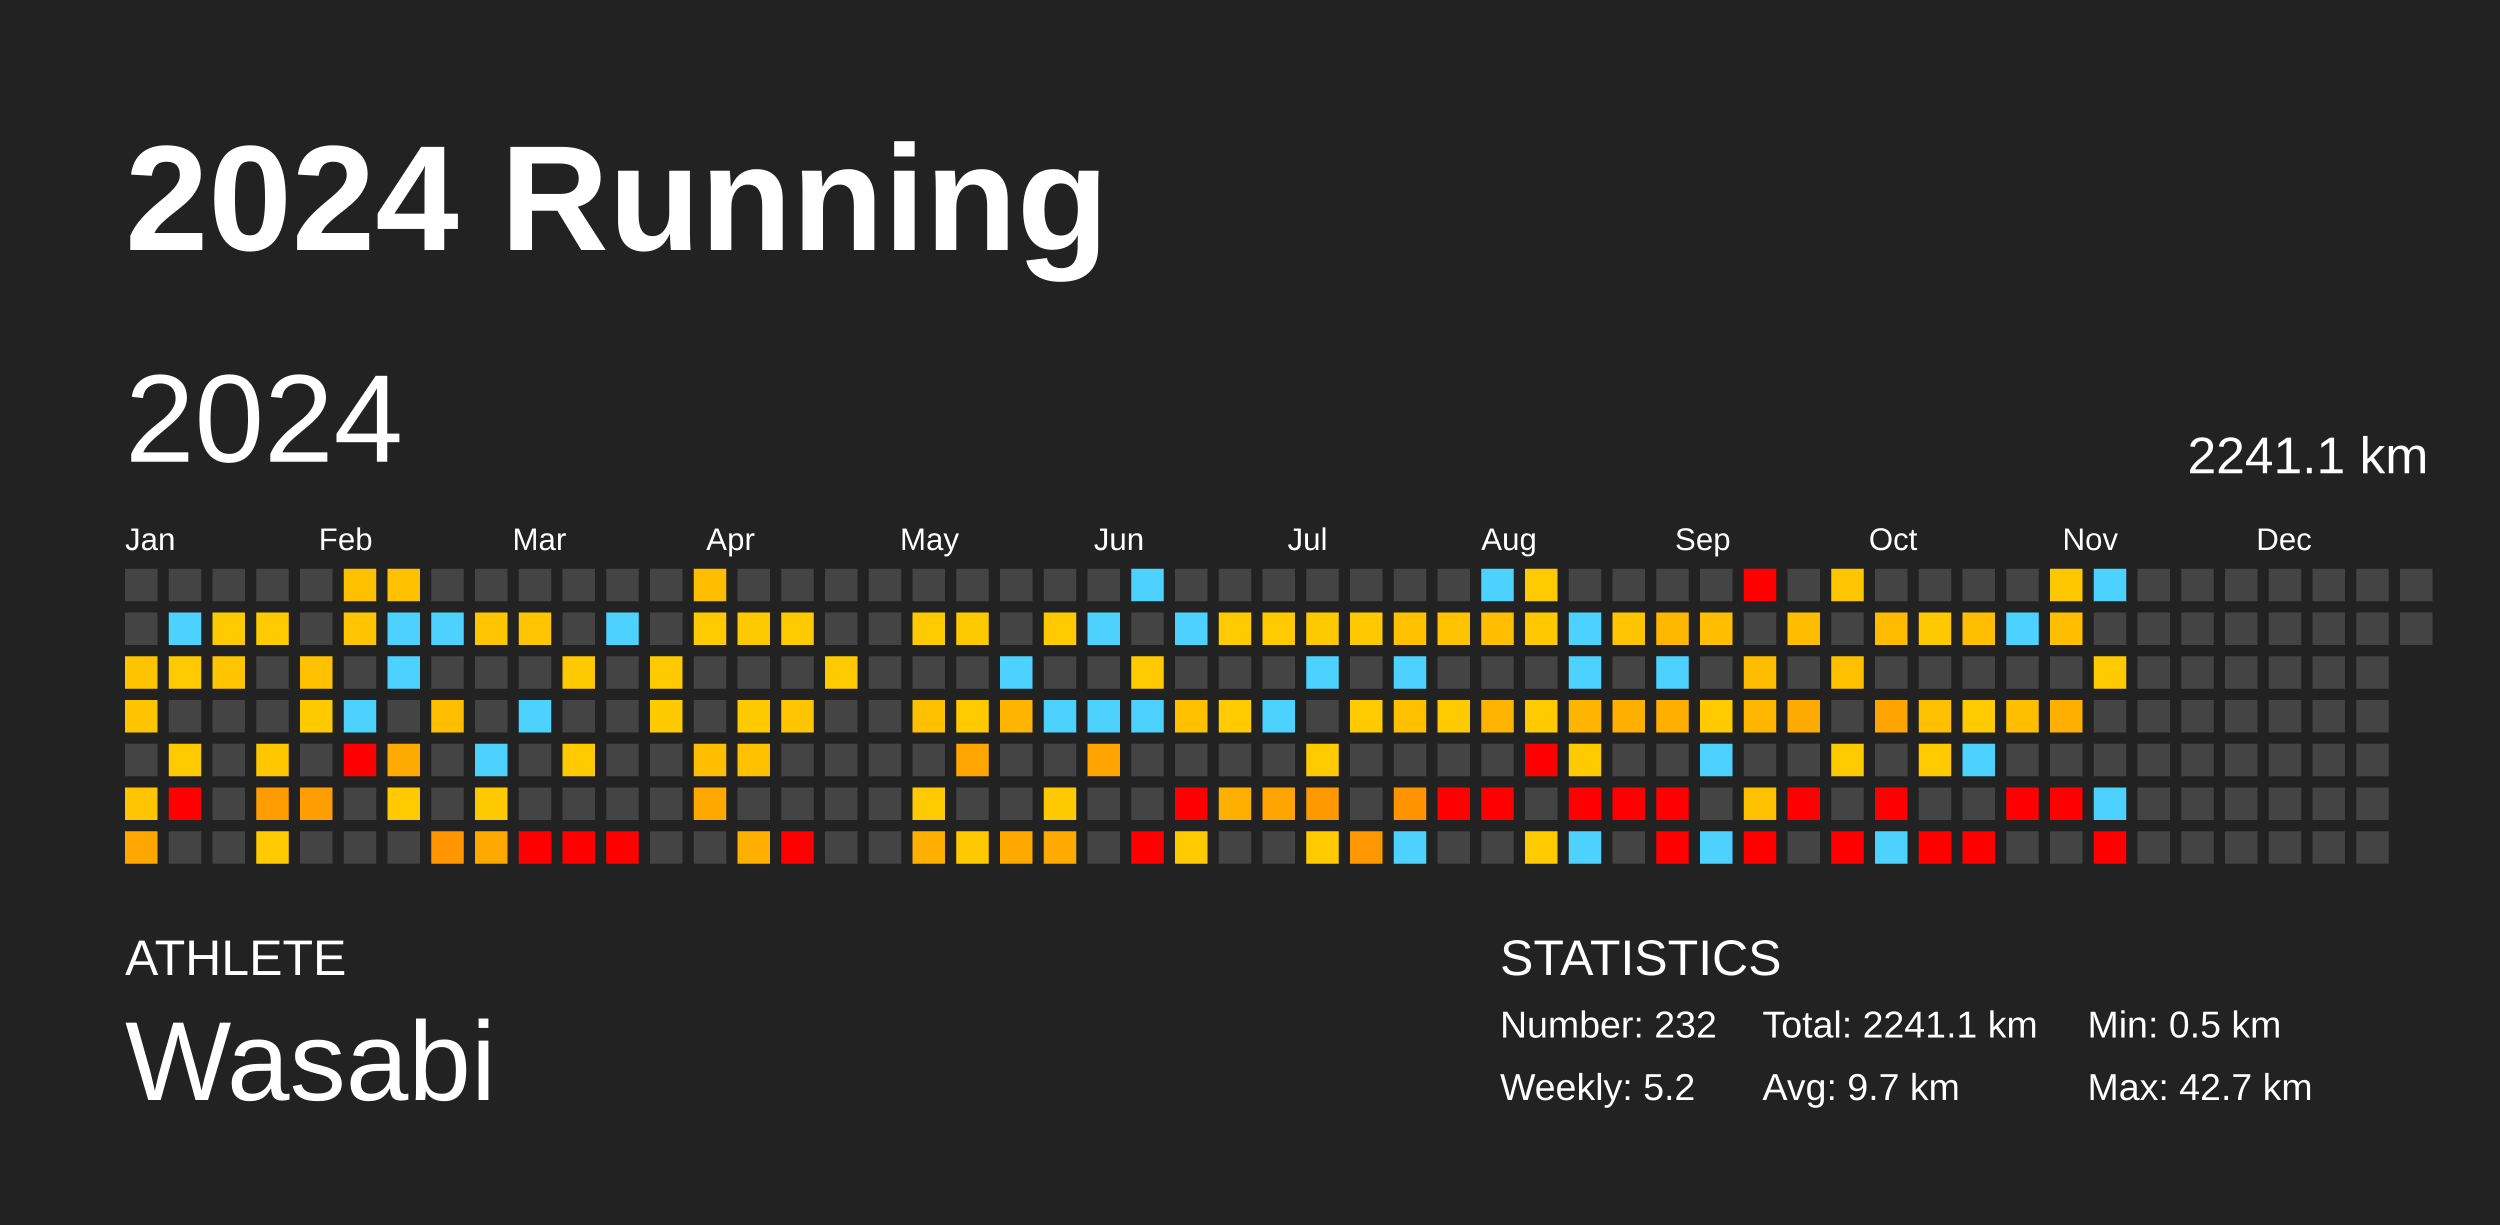
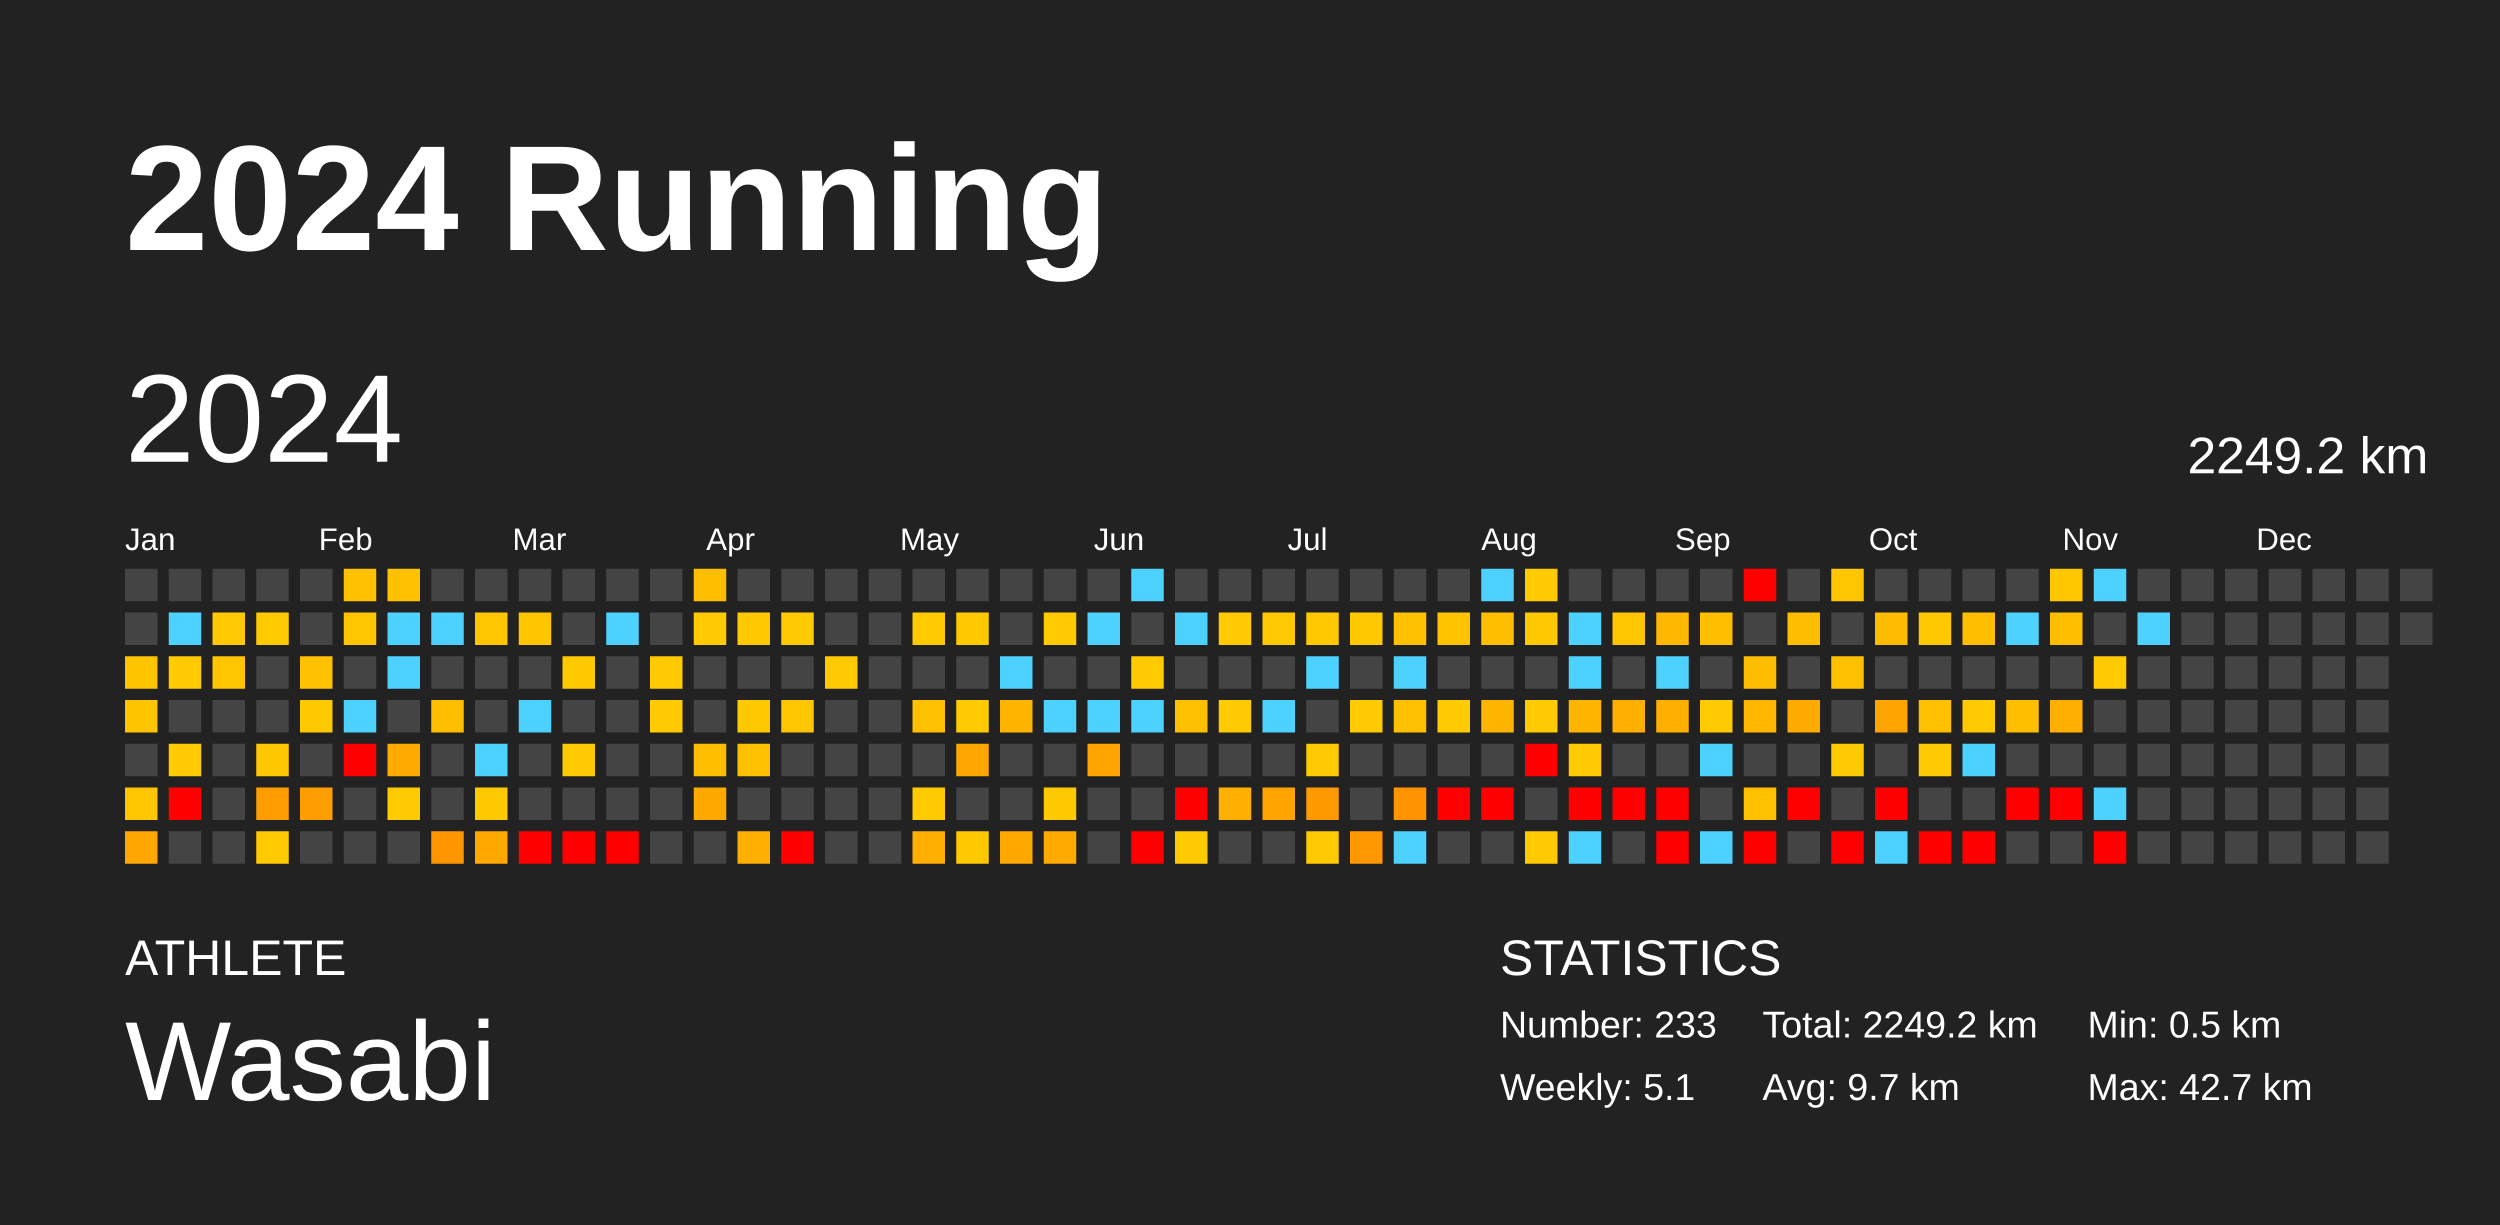
<svg xmlns="http://www.w3.org/2000/svg" baseProfile="full" height="98mm" version="1.1" viewBox="0,0,200,98" width="200mm">
  <defs />
  <rect fill="#222222" height="98" width="200" x="0" y="0" />
  <text fill="#FFFFFF" style="font-size:12px; font-family:Arial; font-weight:bold;" x="10" y="20">2024 Running</text>
  <text fill="#FFFFFF" style="font-size:4px; font-family:Arial" x="10" y="78">ATHLETE</text>
  <text fill="#FFFFFF" style="font-size:9px; font-family:Arial" x="10" y="88">Wasabi</text>
  <text fill="#FFFFFF" style="font-size:4px; font-family:Arial" x="120" y="78">STATISTICS</text>
-   <text fill="#FFFFFF" style="font-size:3px; font-family:Arial" x="120" y="83">Number: 232</text>
-   <text fill="#FFFFFF" style="font-size:3px; font-family:Arial" x="120" y="88">Weekly: 5.2</text>
-   <text fill="#FFFFFF" style="font-size:3px; font-family:Arial" x="141" y="83">Total: 2241.1 km</text>
+   <text fill="#FFFFFF" style="font-size:3px; font-family:Arial" x="120" y="83">Number: 233</text>
+   <text fill="#FFFFFF" style="font-size:3px; font-family:Arial" x="120" y="88">Weekly: 5.1</text>
+   <text fill="#FFFFFF" style="font-size:3px; font-family:Arial" x="141" y="83">Total: 2249.2 km</text>
  <text fill="#FFFFFF" style="font-size:3px; font-family:Arial" x="141" y="88">Avg: 9.7 km</text>
  <text fill="#FFFFFF" style="font-size:3px; font-family:Arial" x="167" y="83">Min: 0.5 km</text>
  <text fill="#FFFFFF" style="font-size:3px; font-family:Arial" x="167" y="88">Max: 42.7 km</text>
  <text dominant-baseline="hanging" fill="#FFFFFF" style="font-size:10.0px; font-family:Arial;" x="10" y="30">2024</text>
-   <text dominant-baseline="hanging" fill="#FFFFFF" style="font-size:4.125px; font-family:Arial;" x="175" y="35">2241.1 km</text>
+   <text dominant-baseline="hanging" fill="#FFFFFF" style="font-size:4.125px; font-family:Arial;" x="175" y="35">2249.2 km</text>
  <text fill="#FFFFFF" style="font-size:2.5px; font-family:Arial" x="10.0" y="44">Jan</text>
  <text fill="#FFFFFF" style="font-size:2.5px; font-family:Arial" x="25.5" y="44">Feb</text>
  <text fill="#FFFFFF" style="font-size:2.5px; font-family:Arial" x="41.0" y="44">Mar</text>
  <text fill="#FFFFFF" style="font-size:2.5px; font-family:Arial" x="56.5" y="44">Apr</text>
  <text fill="#FFFFFF" style="font-size:2.5px; font-family:Arial" x="72.0" y="44">May</text>
  <text fill="#FFFFFF" style="font-size:2.5px; font-family:Arial" x="87.5" y="44">Jun</text>
  <text fill="#FFFFFF" style="font-size:2.5px; font-family:Arial" x="103.0" y="44">Jul</text>
  <text fill="#FFFFFF" style="font-size:2.5px; font-family:Arial" x="118.5" y="44">Aug</text>
  <text fill="#FFFFFF" style="font-size:2.5px; font-family:Arial" x="134.0" y="44">Sep</text>
  <text fill="#FFFFFF" style="font-size:2.5px; font-family:Arial" x="149.5" y="44">Oct</text>
  <text fill="#FFFFFF" style="font-size:2.5px; font-family:Arial" x="165.0" y="44">Nov</text>
  <text fill="#FFFFFF" style="font-size:2.5px; font-family:Arial" x="180.5" y="44">Dec</text>
  <rect fill="#444444" height="2.6" width="2.6" x="10.0" y="45.5" />
  <rect fill="#444444" height="2.6" width="2.6" x="10.0" y="49.0" />
  <rect fill="#ffc400" height="2.6" width="2.6" x="10.0" y="52.5" />
  <rect fill="#ffc400" height="2.6" width="2.6" x="10.0" y="56.0" />
  <rect fill="#444444" height="2.6" width="2.6" x="10.0" y="59.5" />
  <rect fill="#ffc500" height="2.6" width="2.6" x="10.0" y="63.0" />
  <rect fill="#ffa700" height="2.6" width="2.6" x="10.0" y="66.5" />
  <rect fill="#444444" height="2.6" width="2.6" x="13.5" y="45.5" />
  <rect fill="#4dd2ff" height="2.6" width="2.6" x="13.5" y="49.0" />
  <rect fill="#ffca00" height="2.6" width="2.6" x="13.5" y="52.5" />
  <rect fill="#444444" height="2.6" width="2.6" x="13.5" y="56.0" />
  <rect fill="#ffcb00" height="2.6" width="2.6" x="13.5" y="59.5" />
  <rect fill="red" height="2.6" width="2.6" x="13.5" y="63.0" />
  <rect fill="#444444" height="2.6" width="2.6" x="13.5" y="66.5" />
  <rect fill="#444444" height="2.6" width="2.6" x="17.0" y="45.5" />
  <rect fill="#ffca00" height="2.6" width="2.6" x="17.0" y="49.0" />
  <rect fill="#ffc500" height="2.6" width="2.6" x="17.0" y="52.5" />
  <rect fill="#444444" height="2.6" width="2.6" x="17.0" y="56.0" />
  <rect fill="#444444" height="2.6" width="2.6" x="17.0" y="59.5" />
  <rect fill="#444444" height="2.6" width="2.6" x="17.0" y="63.0" />
  <rect fill="#444444" height="2.6" width="2.6" x="17.0" y="66.5" />
  <rect fill="#444444" height="2.6" width="2.6" x="20.5" y="45.5" />
  <rect fill="#ffca00" height="2.6" width="2.6" x="20.5" y="49.0" />
  <rect fill="#444444" height="2.6" width="2.6" x="20.5" y="52.5" />
  <rect fill="#444444" height="2.6" width="2.6" x="20.5" y="56.0" />
  <rect fill="#ffc700" height="2.6" width="2.6" x="20.5" y="59.5" />
  <rect fill="#ff9d00" height="2.6" width="2.6" x="20.5" y="63.0" />
  <rect fill="#ffcb00" height="2.6" width="2.6" x="20.5" y="66.5" />
  <rect fill="#444444" height="2.6" width="2.6" x="24.0" y="45.5" />
  <rect fill="#444444" height="2.6" width="2.6" x="24.0" y="49.0" />
  <rect fill="#ffc100" height="2.6" width="2.6" x="24.0" y="52.5" />
  <rect fill="#ffc900" height="2.6" width="2.6" x="24.0" y="56.0" />
  <rect fill="#444444" height="2.6" width="2.6" x="24.0" y="59.5" />
  <rect fill="#ff9e00" height="2.6" width="2.6" x="24.0" y="63.0" />
  <rect fill="#444444" height="2.6" width="2.6" x="24.0" y="66.5" />
  <rect fill="#ffc000" height="2.6" width="2.6" x="27.5" y="45.5" />
  <rect fill="#ffc500" height="2.6" width="2.6" x="27.5" y="49.0" />
  <rect fill="#444444" height="2.6" width="2.6" x="27.5" y="52.5" />
  <rect fill="#4dd2ff" height="2.6" width="2.6" x="27.5" y="56.0" />
  <rect fill="red" height="2.6" width="2.6" x="27.5" y="59.5" />
  <rect fill="#444444" height="2.6" width="2.6" x="27.5" y="63.0" />
  <rect fill="#444444" height="2.6" width="2.6" x="27.5" y="66.5" />
  <rect fill="#ffc100" height="2.6" width="2.6" x="31.0" y="45.5" />
  <rect fill="#4dd2ff" height="2.6" width="2.6" x="31.0" y="49.0" />
  <rect fill="#4dd2ff" height="2.6" width="2.6" x="31.0" y="52.5" />
  <rect fill="#444444" height="2.6" width="2.6" x="31.0" y="56.0" />
  <rect fill="#ffaa00" height="2.6" width="2.6" x="31.0" y="59.5" />
  <rect fill="#ffcb00" height="2.6" width="2.6" x="31.0" y="63.0" />
  <rect fill="#444444" height="2.6" width="2.6" x="31.0" y="66.5" />
  <rect fill="#444444" height="2.6" width="2.6" x="34.5" y="45.5" />
  <rect fill="#4dd2ff" height="2.6" width="2.6" x="34.5" y="49.0" />
  <rect fill="#444444" height="2.6" width="2.6" x="34.5" y="52.5" />
  <rect fill="#ffbe00" height="2.6" width="2.6" x="34.5" y="56.0" />
  <rect fill="#444444" height="2.6" width="2.6" x="34.5" y="59.5" />
  <rect fill="#444444" height="2.6" width="2.6" x="34.5" y="63.0" />
  <rect fill="#ff9600" height="2.6" width="2.6" x="34.5" y="66.5" />
  <rect fill="#444444" height="2.6" width="2.6" x="38.0" y="45.5" />
  <rect fill="#ffc500" height="2.6" width="2.6" x="38.0" y="49.0" />
  <rect fill="#444444" height="2.6" width="2.6" x="38.0" y="52.5" />
  <rect fill="#444444" height="2.6" width="2.6" x="38.0" y="56.0" />
  <rect fill="#4dd2ff" height="2.6" width="2.6" x="38.0" y="59.5" />
  <rect fill="#ffc900" height="2.6" width="2.6" x="38.0" y="63.0" />
  <rect fill="#ffa900" height="2.6" width="2.6" x="38.0" y="66.5" />
  <rect fill="#444444" height="2.6" width="2.6" x="41.5" y="45.5" />
  <rect fill="#ffc600" height="2.6" width="2.6" x="41.5" y="49.0" />
  <rect fill="#444444" height="2.6" width="2.6" x="41.5" y="52.5" />
  <rect fill="#4dd2ff" height="2.6" width="2.6" x="41.5" y="56.0" />
  <rect fill="#444444" height="2.6" width="2.6" x="41.5" y="59.5" />
  <rect fill="#444444" height="2.6" width="2.6" x="41.5" y="63.0" />
  <rect fill="red" height="2.6" width="2.6" x="41.5" y="66.5" />
  <rect fill="#444444" height="2.6" width="2.6" x="45.0" y="45.5" />
  <rect fill="#444444" height="2.6" width="2.6" x="45.0" y="49.0" />
  <rect fill="#ffc900" height="2.6" width="2.6" x="45.0" y="52.5" />
  <rect fill="#444444" height="2.6" width="2.6" x="45.0" y="56.0" />
  <rect fill="#ffcb00" height="2.6" width="2.6" x="45.0" y="59.5" />
  <rect fill="#444444" height="2.6" width="2.6" x="45.0" y="63.0" />
  <rect fill="red" height="2.6" width="2.6" x="45.0" y="66.5" />
  <rect fill="#444444" height="2.6" width="2.6" x="48.5" y="45.5" />
  <rect fill="#4dd2ff" height="2.6" width="2.6" x="48.5" y="49.0" />
  <rect fill="#444444" height="2.6" width="2.6" x="48.5" y="52.5" />
  <rect fill="#444444" height="2.6" width="2.6" x="48.5" y="56.0" />
  <rect fill="#444444" height="2.6" width="2.6" x="48.5" y="59.5" />
  <rect fill="#444444" height="2.6" width="2.6" x="48.5" y="63.0" />
  <rect fill="red" height="2.6" width="2.6" x="48.5" y="66.5" />
  <rect fill="#444444" height="2.6" width="2.6" x="52.0" y="45.5" />
  <rect fill="#444444" height="2.6" width="2.6" x="52.0" y="49.0" />
  <rect fill="#ffcb00" height="2.6" width="2.6" x="52.0" y="52.5" />
  <rect fill="#ffcb00" height="2.6" width="2.6" x="52.0" y="56.0" />
  <rect fill="#444444" height="2.6" width="2.6" x="52.0" y="59.5" />
  <rect fill="#444444" height="2.6" width="2.6" x="52.0" y="63.0" />
  <rect fill="#444444" height="2.6" width="2.6" x="52.0" y="66.5" />
  <rect fill="#ffbe00" height="2.6" width="2.6" x="55.5" y="45.5" />
  <rect fill="#ffca00" height="2.6" width="2.6" x="55.5" y="49.0" />
  <rect fill="#444444" height="2.6" width="2.6" x="55.5" y="52.5" />
  <rect fill="#444444" height="2.6" width="2.6" x="55.5" y="56.0" />
  <rect fill="#ffbf00" height="2.6" width="2.6" x="55.5" y="59.5" />
  <rect fill="#ffa900" height="2.6" width="2.6" x="55.5" y="63.0" />
  <rect fill="#444444" height="2.6" width="2.6" x="55.5" y="66.5" />
  <rect fill="#444444" height="2.6" width="2.6" x="59.0" y="45.5" />
  <rect fill="#ffc900" height="2.6" width="2.6" x="59.0" y="49.0" />
  <rect fill="#444444" height="2.6" width="2.6" x="59.0" y="52.5" />
  <rect fill="#ffc900" height="2.6" width="2.6" x="59.0" y="56.0" />
  <rect fill="#ffc000" height="2.6" width="2.6" x="59.0" y="59.5" />
  <rect fill="#444444" height="2.6" width="2.6" x="59.0" y="63.0" />
  <rect fill="#ffaf00" height="2.6" width="2.6" x="59.0" y="66.5" />
  <rect fill="#444444" height="2.6" width="2.6" x="62.5" y="45.5" />
  <rect fill="#ffca00" height="2.6" width="2.6" x="62.5" y="49.0" />
  <rect fill="#444444" height="2.6" width="2.6" x="62.5" y="52.5" />
  <rect fill="#ffc500" height="2.6" width="2.6" x="62.5" y="56.0" />
  <rect fill="#444444" height="2.6" width="2.6" x="62.5" y="59.5" />
  <rect fill="#444444" height="2.6" width="2.6" x="62.5" y="63.0" />
  <rect fill="red" height="2.6" width="2.6" x="62.5" y="66.5" />
  <rect fill="#444444" height="2.6" width="2.6" x="66.0" y="45.5" />
  <rect fill="#444444" height="2.6" width="2.6" x="66.0" y="49.0" />
  <rect fill="#ffcb00" height="2.6" width="2.6" x="66.0" y="52.5" />
  <rect fill="#444444" height="2.6" width="2.6" x="66.0" y="56.0" />
  <rect fill="#444444" height="2.6" width="2.6" x="66.0" y="59.5" />
  <rect fill="#444444" height="2.6" width="2.6" x="66.0" y="63.0" />
  <rect fill="#444444" height="2.6" width="2.6" x="66.0" y="66.5" />
  <rect fill="#444444" height="2.6" width="2.6" x="69.5" y="45.5" />
  <rect fill="#444444" height="2.6" width="2.6" x="69.5" y="49.0" />
  <rect fill="#444444" height="2.6" width="2.6" x="69.5" y="52.5" />
  <rect fill="#444444" height="2.6" width="2.6" x="69.5" y="56.0" />
  <rect fill="#444444" height="2.6" width="2.6" x="69.5" y="59.5" />
  <rect fill="#444444" height="2.6" width="2.6" x="69.5" y="63.0" />
  <rect fill="#444444" height="2.6" width="2.6" x="69.5" y="66.5" />
  <rect fill="#444444" height="2.6" width="2.6" x="73.0" y="45.5" />
  <rect fill="#ffcb00" height="2.6" width="2.6" x="73.0" y="49.0" />
  <rect fill="#444444" height="2.6" width="2.6" x="73.0" y="52.5" />
  <rect fill="#ffc000" height="2.6" width="2.6" x="73.0" y="56.0" />
  <rect fill="#444444" height="2.6" width="2.6" x="73.0" y="59.5" />
  <rect fill="#ffcb00" height="2.6" width="2.6" x="73.0" y="63.0" />
  <rect fill="#ffaf00" height="2.6" width="2.6" x="73.0" y="66.5" />
  <rect fill="#444444" height="2.6" width="2.6" x="76.5" y="45.5" />
  <rect fill="#ffc900" height="2.6" width="2.6" x="76.5" y="49.0" />
  <rect fill="#444444" height="2.6" width="2.6" x="76.5" y="52.5" />
  <rect fill="#ffca00" height="2.6" width="2.6" x="76.5" y="56.0" />
  <rect fill="#ffa700" height="2.6" width="2.6" x="76.5" y="59.5" />
  <rect fill="#444444" height="2.6" width="2.6" x="76.5" y="63.0" />
  <rect fill="#ffc900" height="2.6" width="2.6" x="76.5" y="66.5" />
  <rect fill="#444444" height="2.6" width="2.6" x="80.0" y="45.5" />
  <rect fill="#444444" height="2.6" width="2.6" x="80.0" y="49.0" />
  <rect fill="#4dd2ff" height="2.6" width="2.6" x="80.0" y="52.5" />
  <rect fill="#ffb500" height="2.6" width="2.6" x="80.0" y="56.0" />
  <rect fill="#444444" height="2.6" width="2.6" x="80.0" y="59.5" />
  <rect fill="#444444" height="2.6" width="2.6" x="80.0" y="63.0" />
  <rect fill="#ffa900" height="2.6" width="2.6" x="80.0" y="66.5" />
  <rect fill="#444444" height="2.6" width="2.6" x="83.5" y="45.5" />
  <rect fill="#ffca00" height="2.6" width="2.6" x="83.5" y="49.0" />
  <rect fill="#444444" height="2.6" width="2.6" x="83.5" y="52.5" />
  <rect fill="#4dd2ff" height="2.6" width="2.6" x="83.5" y="56.0" />
  <rect fill="#444444" height="2.6" width="2.6" x="83.5" y="59.5" />
  <rect fill="#ffc900" height="2.6" width="2.6" x="83.5" y="63.0" />
  <rect fill="#ffaa00" height="2.6" width="2.6" x="83.5" y="66.5" />
  <rect fill="#444444" height="2.6" width="2.6" x="87.0" y="45.5" />
  <rect fill="#4dd2ff" height="2.6" width="2.6" x="87.0" y="49.0" />
  <rect fill="#444444" height="2.6" width="2.6" x="87.0" y="52.5" />
  <rect fill="#4dd2ff" height="2.6" width="2.6" x="87.0" y="56.0" />
  <rect fill="#ffa400" height="2.6" width="2.6" x="87.0" y="59.5" />
  <rect fill="#444444" height="2.6" width="2.6" x="87.0" y="63.0" />
  <rect fill="#444444" height="2.6" width="2.6" x="87.0" y="66.5" />
  <rect fill="#4dd2ff" height="2.6" width="2.6" x="90.5" y="45.5" />
  <rect fill="#444444" height="2.6" width="2.6" x="90.5" y="49.0" />
  <rect fill="#ffcb00" height="2.6" width="2.6" x="90.5" y="52.5" />
  <rect fill="#4dd2ff" height="2.6" width="2.6" x="90.5" y="56.0" />
  <rect fill="#444444" height="2.6" width="2.6" x="90.5" y="59.5" />
  <rect fill="#444444" height="2.6" width="2.6" x="90.5" y="63.0" />
  <rect fill="red" height="2.6" width="2.6" x="90.5" y="66.5" />
  <rect fill="#444444" height="2.6" width="2.6" x="94.0" y="45.5" />
  <rect fill="#4dd2ff" height="2.6" width="2.6" x="94.0" y="49.0" />
  <rect fill="#444444" height="2.6" width="2.6" x="94.0" y="52.5" />
  <rect fill="#ffc000" height="2.6" width="2.6" x="94.0" y="56.0" />
  <rect fill="#444444" height="2.6" width="2.6" x="94.0" y="59.5" />
  <rect fill="red" height="2.6" width="2.6" x="94.0" y="63.0" />
  <rect fill="#ffcb00" height="2.6" width="2.6" x="94.0" y="66.5" />
  <rect fill="#444444" height="2.6" width="2.6" x="97.5" y="45.5" />
  <rect fill="#ffca00" height="2.6" width="2.6" x="97.5" y="49.0" />
  <rect fill="#444444" height="2.6" width="2.6" x="97.5" y="52.5" />
  <rect fill="#ffca00" height="2.6" width="2.6" x="97.5" y="56.0" />
  <rect fill="#444444" height="2.6" width="2.6" x="97.5" y="59.5" />
  <rect fill="#ffaf00" height="2.6" width="2.6" x="97.5" y="63.0" />
  <rect fill="#444444" height="2.6" width="2.6" x="97.5" y="66.5" />
  <rect fill="#444444" height="2.6" width="2.6" x="101.0" y="45.5" />
  <rect fill="#ffca00" height="2.6" width="2.6" x="101.0" y="49.0" />
  <rect fill="#444444" height="2.6" width="2.6" x="101.0" y="52.5" />
  <rect fill="#4dd2ff" height="2.6" width="2.6" x="101.0" y="56.0" />
  <rect fill="#444444" height="2.6" width="2.6" x="101.0" y="59.5" />
  <rect fill="#ffa400" height="2.6" width="2.6" x="101.0" y="63.0" />
  <rect fill="#444444" height="2.6" width="2.6" x="101.0" y="66.5" />
  <rect fill="#444444" height="2.6" width="2.6" x="104.5" y="45.5" />
  <rect fill="#ffc900" height="2.6" width="2.6" x="104.5" y="49.0" />
  <rect fill="#4dd2ff" height="2.6" width="2.6" x="104.5" y="52.5" />
  <rect fill="#444444" height="2.6" width="2.6" x="104.5" y="56.0" />
  <rect fill="#ffca00" height="2.6" width="2.6" x="104.5" y="59.5" />
  <rect fill="#ff9900" height="2.6" width="2.6" x="104.5" y="63.0" />
  <rect fill="#ffcb00" height="2.6" width="2.6" x="104.5" y="66.5" />
  <rect fill="#444444" height="2.6" width="2.6" x="108.0" y="45.5" />
  <rect fill="#ffc900" height="2.6" width="2.6" x="108.0" y="49.0" />
  <rect fill="#444444" height="2.6" width="2.6" x="108.0" y="52.5" />
  <rect fill="#ffcb00" height="2.6" width="2.6" x="108.0" y="56.0" />
  <rect fill="#444444" height="2.6" width="2.6" x="108.0" y="59.5" />
  <rect fill="#444444" height="2.6" width="2.6" x="108.0" y="63.0" />
  <rect fill="#ff9800" height="2.6" width="2.6" x="108.0" y="66.5" />
  <rect fill="#444444" height="2.6" width="2.6" x="111.5" y="45.5" />
  <rect fill="#ffc100" height="2.6" width="2.6" x="111.5" y="49.0" />
  <rect fill="#4dd2ff" height="2.6" width="2.6" x="111.5" y="52.5" />
  <rect fill="#ffc000" height="2.6" width="2.6" x="111.5" y="56.0" />
  <rect fill="#444444" height="2.6" width="2.6" x="111.5" y="59.5" />
  <rect fill="#ff9400" height="2.6" width="2.6" x="111.5" y="63.0" />
  <rect fill="#4dd2ff" height="2.6" width="2.6" x="111.5" y="66.5" />
  <rect fill="#444444" height="2.6" width="2.6" x="115.0" y="45.5" />
  <rect fill="#ffc300" height="2.6" width="2.6" x="115.0" y="49.0" />
  <rect fill="#444444" height="2.6" width="2.6" x="115.0" y="52.5" />
  <rect fill="#ffcb00" height="2.6" width="2.6" x="115.0" y="56.0" />
  <rect fill="#444444" height="2.6" width="2.6" x="115.0" y="59.5" />
  <rect fill="red" height="2.6" width="2.6" x="115.0" y="63.0" />
  <rect fill="#444444" height="2.6" width="2.6" x="115.0" y="66.5" />
  <rect fill="#4dd2ff" height="2.6" width="2.6" x="118.5" y="45.5" />
  <rect fill="#ffbf00" height="2.6" width="2.6" x="118.5" y="49.0" />
  <rect fill="#444444" height="2.6" width="2.6" x="118.5" y="52.5" />
  <rect fill="#ffb500" height="2.6" width="2.6" x="118.5" y="56.0" />
  <rect fill="#444444" height="2.6" width="2.6" x="118.5" y="59.5" />
  <rect fill="red" height="2.6" width="2.6" x="118.5" y="63.0" />
  <rect fill="#444444" height="2.6" width="2.6" x="118.5" y="66.5" />
  <rect fill="#ffcb00" height="2.6" width="2.6" x="122.0" y="45.5" />
  <rect fill="#ffc800" height="2.6" width="2.6" x="122.0" y="49.0" />
  <rect fill="#444444" height="2.6" width="2.6" x="122.0" y="52.5" />
  <rect fill="#ffcb00" height="2.6" width="2.6" x="122.0" y="56.0" />
  <rect fill="red" height="2.6" width="2.6" x="122.0" y="59.5" />
  <rect fill="#444444" height="2.6" width="2.6" x="122.0" y="63.0" />
  <rect fill="#ffcb00" height="2.6" width="2.6" x="122.0" y="66.5" />
  <rect fill="#444444" height="2.6" width="2.6" x="125.5" y="45.5" />
  <rect fill="#4dd2ff" height="2.6" width="2.6" x="125.5" y="49.0" />
  <rect fill="#4dd2ff" height="2.6" width="2.6" x="125.5" y="52.5" />
  <rect fill="#ffb400" height="2.6" width="2.6" x="125.5" y="56.0" />
  <rect fill="#ffcb00" height="2.6" width="2.6" x="125.5" y="59.5" />
  <rect fill="red" height="2.6" width="2.6" x="125.5" y="63.0" />
  <rect fill="#4dd2ff" height="2.6" width="2.6" x="125.5" y="66.5" />
  <rect fill="#444444" height="2.6" width="2.6" x="129.0" y="45.5" />
  <rect fill="#ffc500" height="2.6" width="2.6" x="129.0" y="49.0" />
  <rect fill="#444444" height="2.6" width="2.6" x="129.0" y="52.5" />
  <rect fill="#ffaf00" height="2.6" width="2.6" x="129.0" y="56.0" />
  <rect fill="#444444" height="2.6" width="2.6" x="129.0" y="59.5" />
  <rect fill="red" height="2.6" width="2.6" x="129.0" y="63.0" />
  <rect fill="#444444" height="2.6" width="2.6" x="129.0" y="66.5" />
  <rect fill="#444444" height="2.6" width="2.6" x="132.5" y="45.5" />
  <rect fill="#ffb700" height="2.6" width="2.6" x="132.5" y="49.0" />
  <rect fill="#4dd2ff" height="2.6" width="2.6" x="132.5" y="52.5" />
  <rect fill="#ffaf00" height="2.6" width="2.6" x="132.5" y="56.0" />
  <rect fill="#444444" height="2.6" width="2.6" x="132.5" y="59.5" />
  <rect fill="red" height="2.6" width="2.6" x="132.5" y="63.0" />
  <rect fill="red" height="2.6" width="2.6" x="132.5" y="66.5" />
  <rect fill="#444444" height="2.6" width="2.6" x="136.0" y="45.5" />
  <rect fill="#ffbe00" height="2.6" width="2.6" x="136.0" y="49.0" />
  <rect fill="#444444" height="2.6" width="2.6" x="136.0" y="52.5" />
  <rect fill="#ffcb00" height="2.6" width="2.6" x="136.0" y="56.0" />
  <rect fill="#4dd2ff" height="2.6" width="2.6" x="136.0" y="59.5" />
  <rect fill="#444444" height="2.6" width="2.6" x="136.0" y="63.0" />
  <rect fill="#4dd2ff" height="2.6" width="2.6" x="136.0" y="66.5" />
  <rect fill="red" height="2.6" width="2.6" x="139.5" y="45.5" />
  <rect fill="#444444" height="2.6" width="2.6" x="139.5" y="49.0" />
  <rect fill="#ffbd00" height="2.6" width="2.6" x="139.5" y="52.5" />
  <rect fill="#ffb600" height="2.6" width="2.6" x="139.5" y="56.0" />
  <rect fill="#444444" height="2.6" width="2.6" x="139.5" y="59.5" />
  <rect fill="#ffc000" height="2.6" width="2.6" x="139.5" y="63.0" />
  <rect fill="red" height="2.6" width="2.6" x="139.5" y="66.5" />
  <rect fill="#444444" height="2.6" width="2.6" x="143.0" y="45.5" />
  <rect fill="#ffbd00" height="2.6" width="2.6" x="143.0" y="49.0" />
  <rect fill="#444444" height="2.6" width="2.6" x="143.0" y="52.5" />
  <rect fill="#ffaa00" height="2.6" width="2.6" x="143.0" y="56.0" />
  <rect fill="#444444" height="2.6" width="2.6" x="143.0" y="59.5" />
  <rect fill="red" height="2.6" width="2.6" x="143.0" y="63.0" />
  <rect fill="#444444" height="2.6" width="2.6" x="143.0" y="66.5" />
  <rect fill="#ffc500" height="2.6" width="2.6" x="146.5" y="45.5" />
  <rect fill="#444444" height="2.6" width="2.6" x="146.5" y="49.0" />
  <rect fill="#ffc000" height="2.6" width="2.6" x="146.5" y="52.5" />
  <rect fill="#444444" height="2.6" width="2.6" x="146.5" y="56.0" />
  <rect fill="#ffcb00" height="2.6" width="2.6" x="146.5" y="59.5" />
  <rect fill="#444444" height="2.6" width="2.6" x="146.5" y="63.0" />
  <rect fill="red" height="2.6" width="2.6" x="146.5" y="66.5" />
  <rect fill="#444444" height="2.6" width="2.6" x="150.0" y="45.5" />
  <rect fill="#ffbb00" height="2.6" width="2.6" x="150.0" y="49.0" />
  <rect fill="#444444" height="2.6" width="2.6" x="150.0" y="52.5" />
  <rect fill="#ffa400" height="2.6" width="2.6" x="150.0" y="56.0" />
  <rect fill="#444444" height="2.6" width="2.6" x="150.0" y="59.5" />
  <rect fill="red" height="2.6" width="2.6" x="150.0" y="63.0" />
  <rect fill="#4dd2ff" height="2.6" width="2.6" x="150.0" y="66.5" />
  <rect fill="#444444" height="2.6" width="2.6" x="153.5" y="45.5" />
  <rect fill="#ffc900" height="2.6" width="2.6" x="153.5" y="49.0" />
  <rect fill="#444444" height="2.6" width="2.6" x="153.5" y="52.5" />
  <rect fill="#ffc000" height="2.6" width="2.6" x="153.5" y="56.0" />
  <rect fill="#ffca00" height="2.6" width="2.6" x="153.5" y="59.5" />
  <rect fill="#444444" height="2.6" width="2.6" x="153.5" y="63.0" />
  <rect fill="red" height="2.6" width="2.6" x="153.5" y="66.5" />
  <rect fill="#444444" height="2.6" width="2.6" x="157.0" y="45.5" />
  <rect fill="#ffbf00" height="2.6" width="2.6" x="157.0" y="49.0" />
  <rect fill="#444444" height="2.6" width="2.6" x="157.0" y="52.5" />
  <rect fill="#ffca00" height="2.6" width="2.6" x="157.0" y="56.0" />
  <rect fill="#4dd2ff" height="2.6" width="2.6" x="157.0" y="59.5" />
  <rect fill="#444444" height="2.6" width="2.6" x="157.0" y="63.0" />
  <rect fill="red" height="2.6" width="2.6" x="157.0" y="66.5" />
  <rect fill="#444444" height="2.6" width="2.6" x="160.5" y="45.5" />
  <rect fill="#4dd2ff" height="2.6" width="2.6" x="160.5" y="49.0" />
  <rect fill="#444444" height="2.6" width="2.6" x="160.5" y="52.5" />
  <rect fill="#ffbf00" height="2.6" width="2.6" x="160.5" y="56.0" />
  <rect fill="#444444" height="2.6" width="2.6" x="160.5" y="59.5" />
  <rect fill="red" height="2.6" width="2.6" x="160.5" y="63.0" />
  <rect fill="#444444" height="2.6" width="2.6" x="160.5" y="66.5" />
  <rect fill="#ffc700" height="2.6" width="2.6" x="164.0" y="45.5" />
  <rect fill="#ffbf00" height="2.6" width="2.6" x="164.0" y="49.0" />
  <rect fill="#444444" height="2.6" width="2.6" x="164.0" y="52.5" />
  <rect fill="#ffaf00" height="2.6" width="2.6" x="164.0" y="56.0" />
  <rect fill="#444444" height="2.6" width="2.6" x="164.0" y="59.5" />
  <rect fill="red" height="2.6" width="2.6" x="164.0" y="63.0" />
  <rect fill="#444444" height="2.6" width="2.6" x="164.0" y="66.5" />
  <rect fill="#4dd2ff" height="2.6" width="2.6" x="167.5" y="45.5" />
  <rect fill="#444444" height="2.6" width="2.6" x="167.5" y="49.0" />
  <rect fill="#ffca00" height="2.6" width="2.6" x="167.5" y="52.5" />
  <rect fill="#444444" height="2.6" width="2.6" x="167.5" y="56.0" />
  <rect fill="#444444" height="2.6" width="2.6" x="167.5" y="59.5" />
  <rect fill="#4dd2ff" height="2.6" width="2.6" x="167.5" y="63.0" />
  <rect fill="red" height="2.6" width="2.6" x="167.5" y="66.5" />
  <rect fill="#444444" height="2.6" width="2.6" x="171.0" y="45.5" />
-   <rect fill="#444444" height="2.6" width="2.6" x="171.0" y="49.0" />
+   <rect fill="#4dd2ff" height="2.6" width="2.6" x="171.0" y="49.0" />
  <rect fill="#444444" height="2.6" width="2.6" x="171.0" y="52.5" />
  <rect fill="#444444" height="2.6" width="2.6" x="171.0" y="56.0" />
  <rect fill="#444444" height="2.6" width="2.6" x="171.0" y="59.5" />
  <rect fill="#444444" height="2.6" width="2.6" x="171.0" y="63.0" />
  <rect fill="#444444" height="2.6" width="2.6" x="171.0" y="66.5" />
  <rect fill="#444444" height="2.6" width="2.6" x="174.5" y="45.5" />
  <rect fill="#444444" height="2.6" width="2.6" x="174.5" y="49.0" />
  <rect fill="#444444" height="2.6" width="2.6" x="174.5" y="52.5" />
  <rect fill="#444444" height="2.6" width="2.6" x="174.5" y="56.0" />
  <rect fill="#444444" height="2.6" width="2.6" x="174.5" y="59.5" />
  <rect fill="#444444" height="2.6" width="2.6" x="174.5" y="63.0" />
  <rect fill="#444444" height="2.6" width="2.6" x="174.5" y="66.5" />
  <rect fill="#444444" height="2.6" width="2.6" x="178.0" y="45.5" />
  <rect fill="#444444" height="2.6" width="2.6" x="178.0" y="49.0" />
  <rect fill="#444444" height="2.6" width="2.6" x="178.0" y="52.5" />
  <rect fill="#444444" height="2.6" width="2.6" x="178.0" y="56.0" />
  <rect fill="#444444" height="2.6" width="2.6" x="178.0" y="59.5" />
  <rect fill="#444444" height="2.6" width="2.6" x="178.0" y="63.0" />
  <rect fill="#444444" height="2.6" width="2.6" x="178.0" y="66.5" />
  <rect fill="#444444" height="2.6" width="2.6" x="181.5" y="45.5" />
  <rect fill="#444444" height="2.6" width="2.6" x="181.5" y="49.0" />
  <rect fill="#444444" height="2.6" width="2.6" x="181.5" y="52.5" />
  <rect fill="#444444" height="2.6" width="2.6" x="181.5" y="56.0" />
  <rect fill="#444444" height="2.6" width="2.6" x="181.5" y="59.5" />
  <rect fill="#444444" height="2.6" width="2.6" x="181.5" y="63.0" />
  <rect fill="#444444" height="2.6" width="2.6" x="181.5" y="66.5" />
  <rect fill="#444444" height="2.6" width="2.6" x="185.0" y="45.5" />
  <rect fill="#444444" height="2.6" width="2.6" x="185.0" y="49.0" />
  <rect fill="#444444" height="2.6" width="2.6" x="185.0" y="52.5" />
  <rect fill="#444444" height="2.6" width="2.6" x="185.0" y="56.0" />
  <rect fill="#444444" height="2.6" width="2.6" x="185.0" y="59.5" />
  <rect fill="#444444" height="2.6" width="2.6" x="185.0" y="63.0" />
  <rect fill="#444444" height="2.6" width="2.6" x="185.0" y="66.5" />
  <rect fill="#444444" height="2.6" width="2.6" x="188.5" y="45.5" />
  <rect fill="#444444" height="2.6" width="2.6" x="188.5" y="49.0" />
  <rect fill="#444444" height="2.6" width="2.6" x="188.5" y="52.5" />
  <rect fill="#444444" height="2.6" width="2.6" x="188.5" y="56.0" />
  <rect fill="#444444" height="2.6" width="2.6" x="188.5" y="59.5" />
  <rect fill="#444444" height="2.6" width="2.6" x="188.5" y="63.0" />
  <rect fill="#444444" height="2.6" width="2.6" x="188.5" y="66.5" />
  <rect fill="#444444" height="2.6" width="2.6" x="192.0" y="45.5" />
  <rect fill="#444444" height="2.6" width="2.6" x="192.0" y="49.0" />
</svg>
